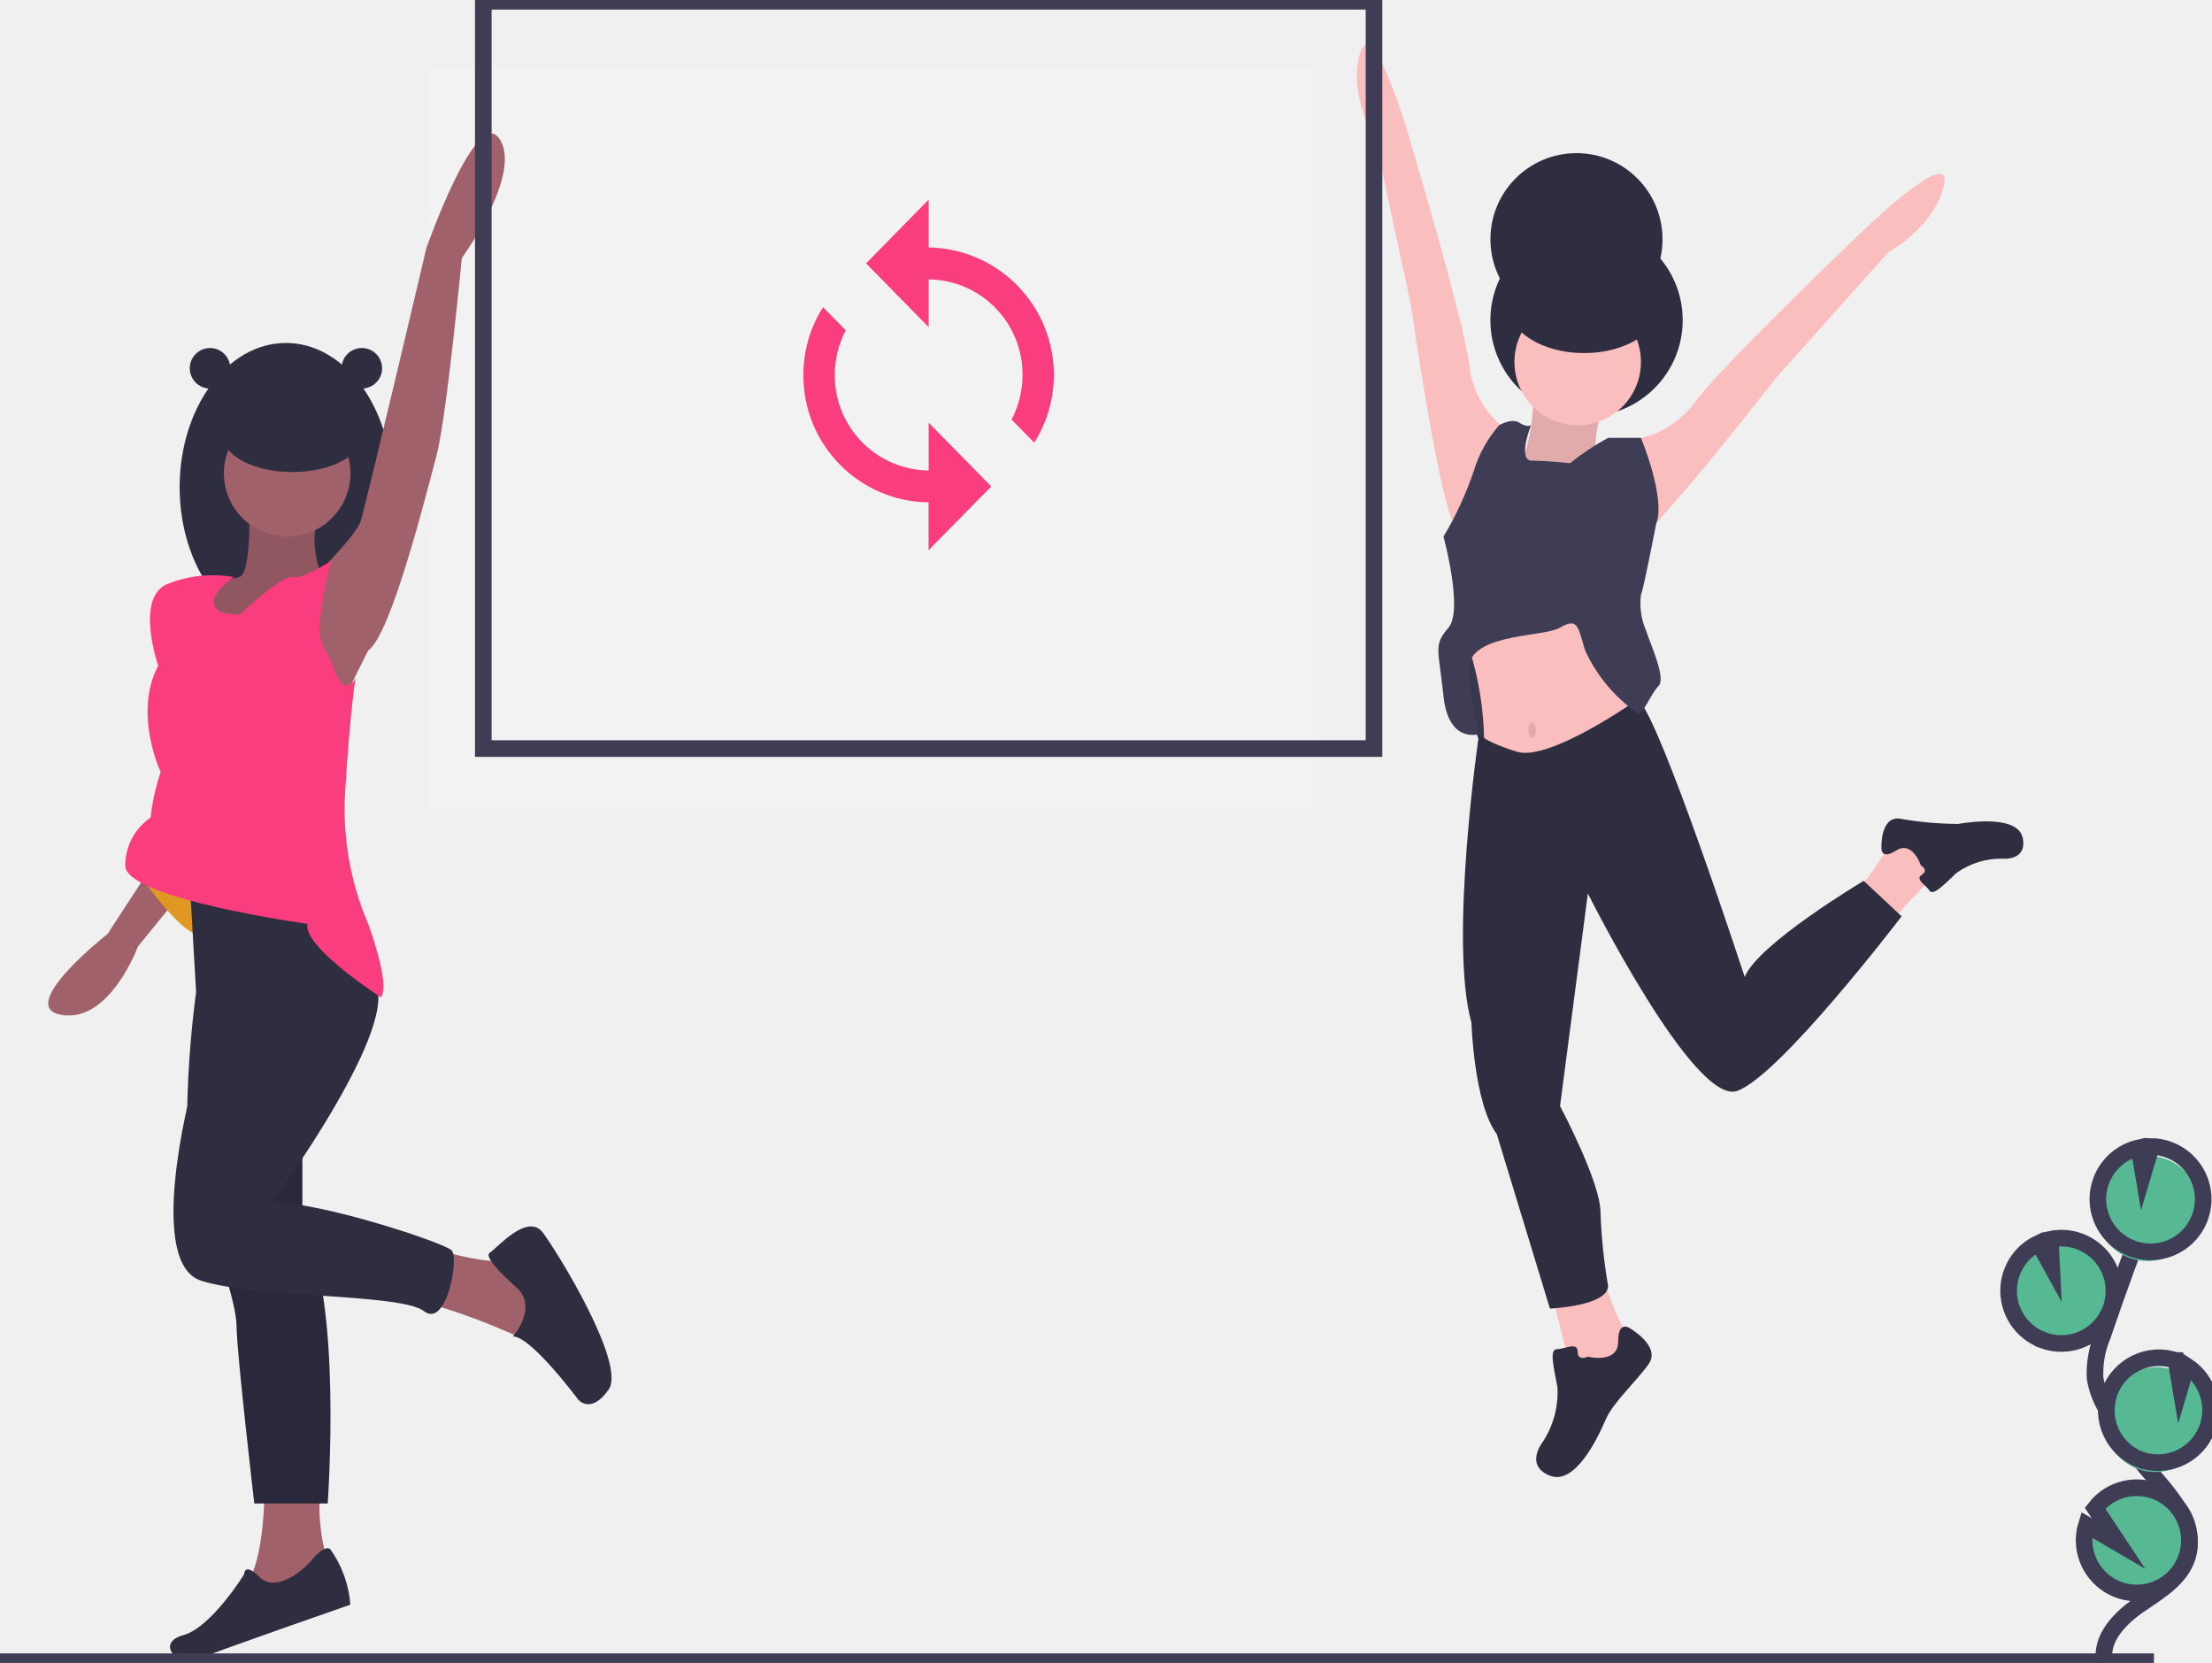
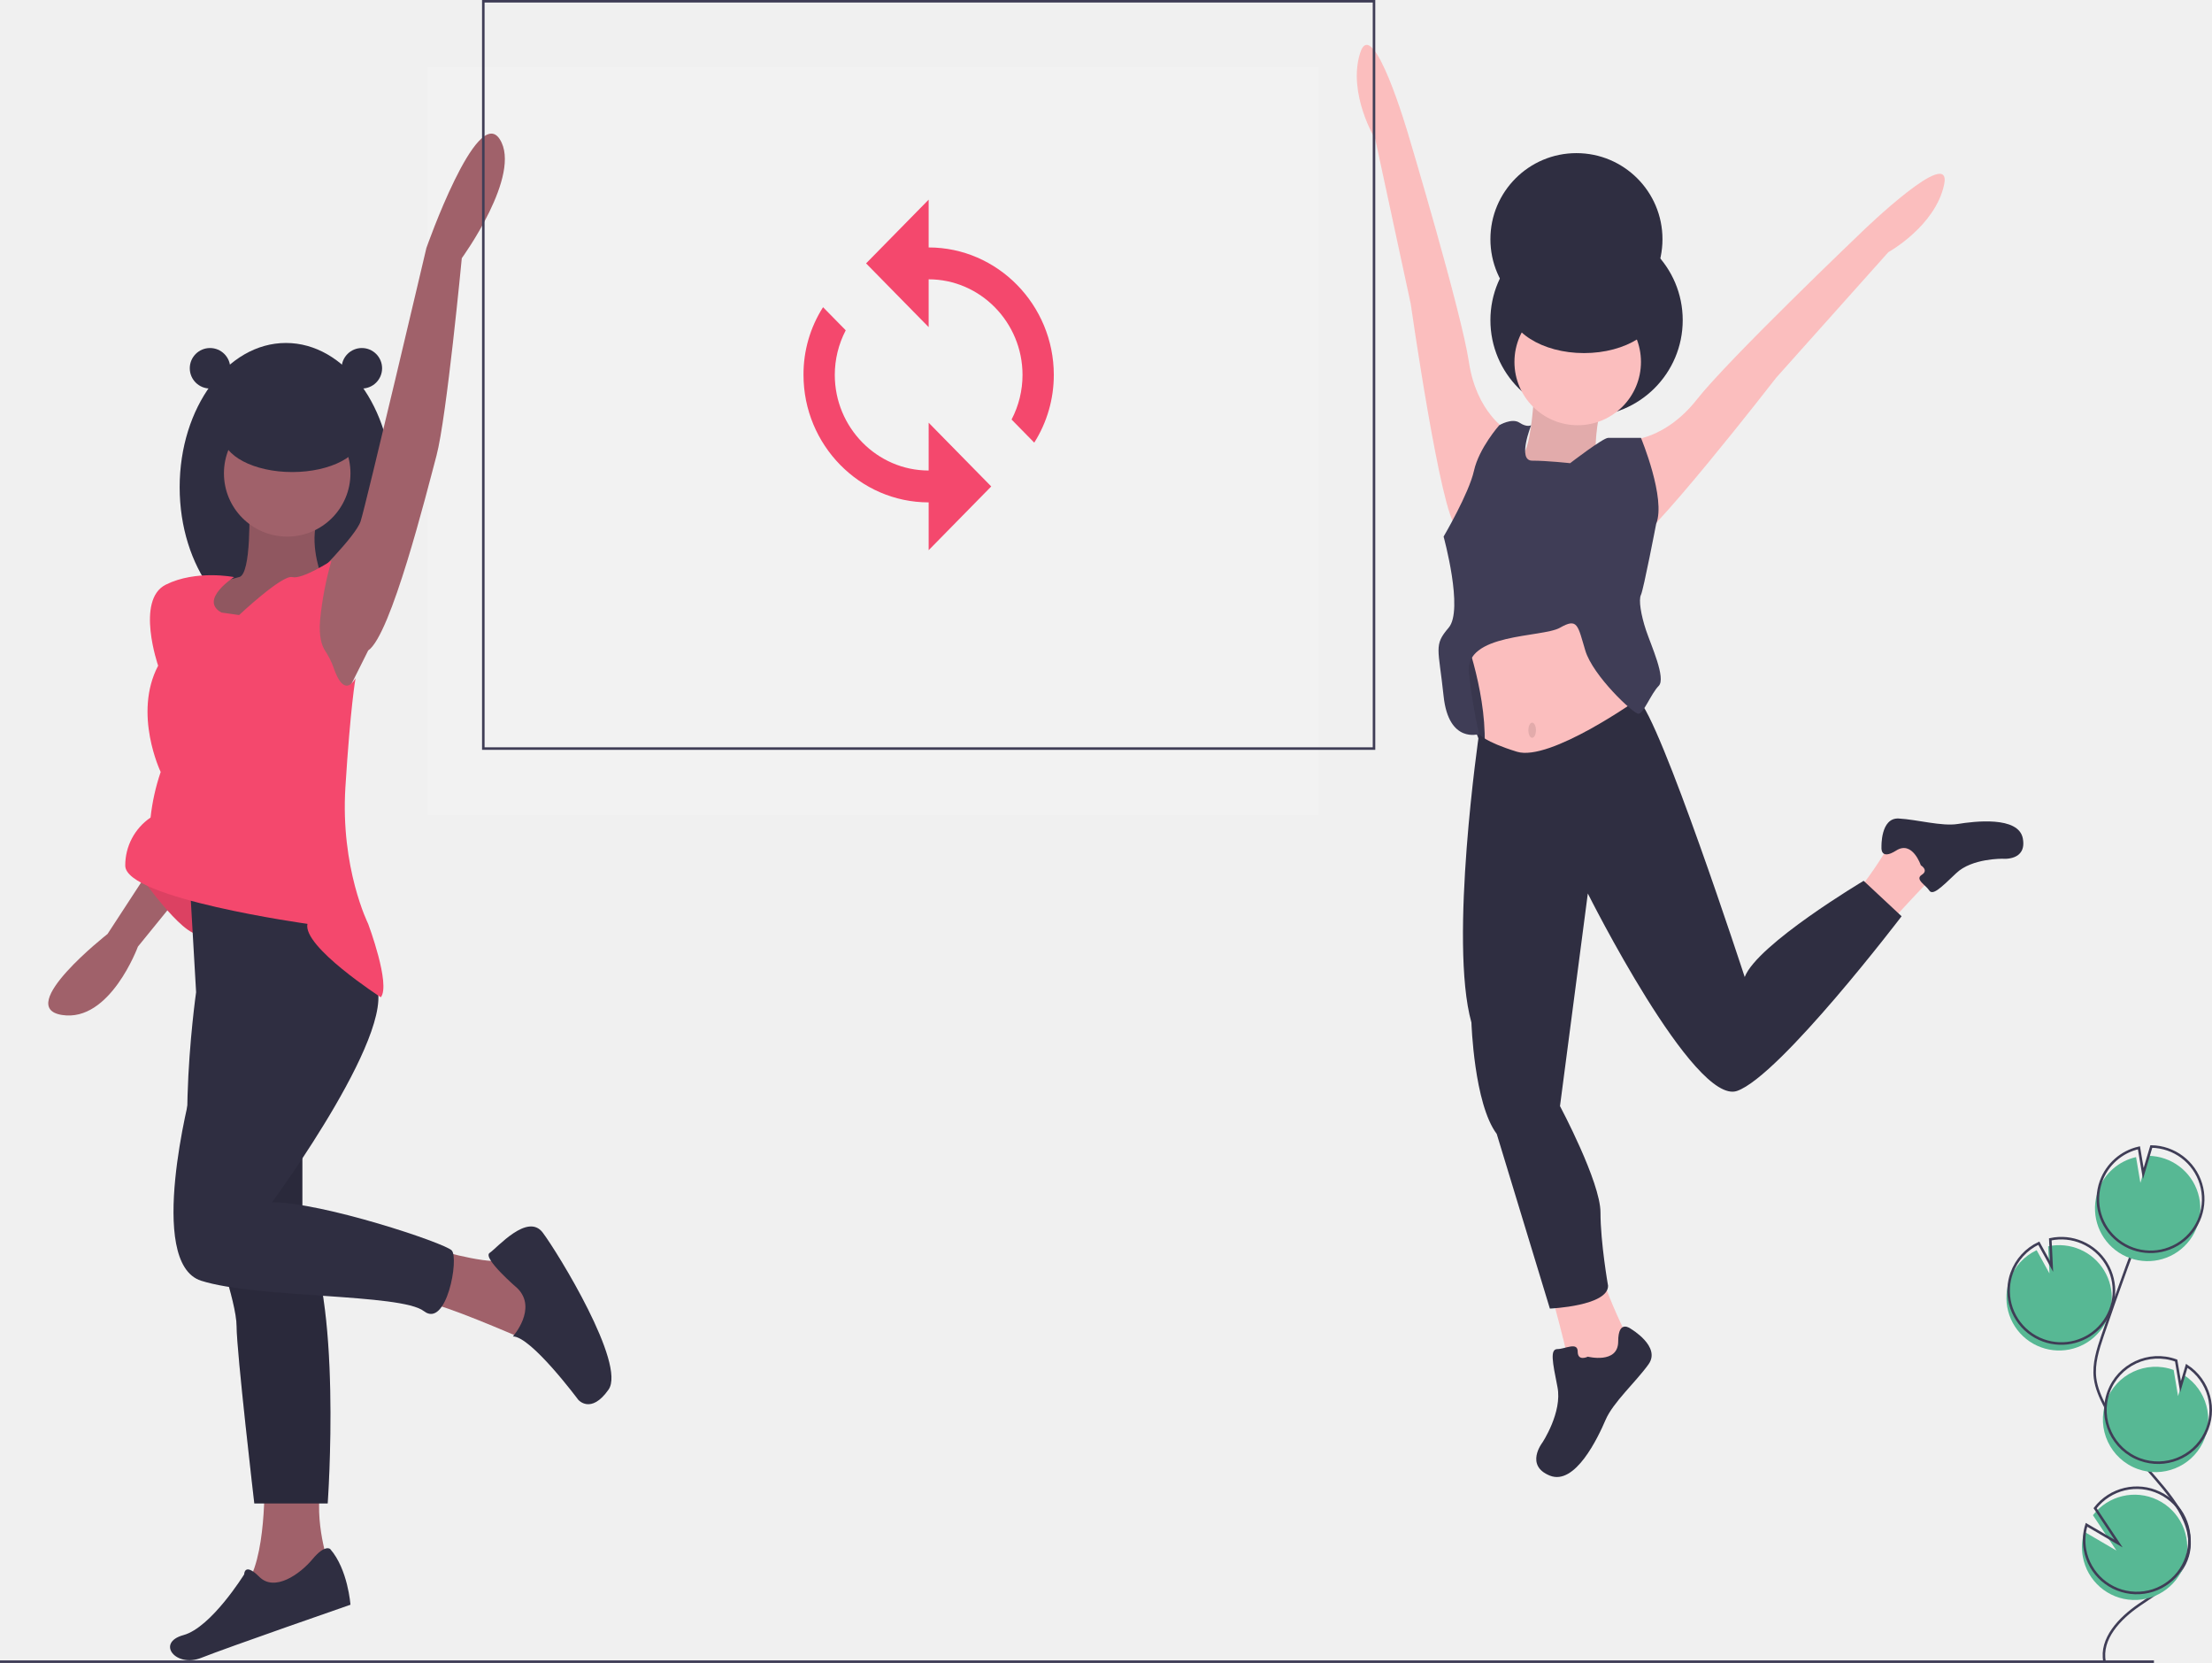
- <svg xmlns="http://www.w3.org/2000/svg" width="133.055" height="100" viewBox="0 0 133.055 100">
-   <defs>
-     <style>
-       .cls-1 {
-         fill: #fff;
-       }
- 
-       .cls-2 {
-         clip-path: url(#clip-path);
-       }
- 
-       .cls-3 {
-         fill: #f2f2f2;
-       }
- 
-       .cls-4 {
-         fill: #fbbebe;
-       }
- 
-       .cls-5 {
-         fill: #2f2e41;
-       }
- 
-       .cls-6 {
-         fill: #3f3d56;
-       }
- 
-       .cls-7 {
-         opacity: 0.1;
-       }
- 
-       .cls-8 {
-         fill: #a0616a;
-       }
- 
-       .cls-9 {
-         fill: #f9a826;
-       }
- 
-       .cls-10 {
-         fill: #fa3d7f;
-       }
- 
-       .cls-11 {
-         fill: none;
-         stroke: #3f3d56;
-         stroke-miterlimit: 10;
-       }
- 
-       .cls-12 {
-         fill: #57b894;
-       }
-     </style>
-     <clipPath id="clip-path">
-       <rect id="Rectangle_18" data-name="Rectangle 18" class="cls-1" width="133.055" height="100" transform="translate(0.473)" />
-     </clipPath>
-   </defs>
-   <g id="undraw_synchronize_ccxk_1" data-name="undraw_synchronize_ccxk 1" class="cls-2" transform="translate(-0.473)">
-     <path id="Path_99" data-name="Path 99" class="cls-3" d="M79.772,4.06H26.2V49H79.772Z" />
-     <path id="Path_100" data-name="Path 100" class="cls-4" d="M93.7,77.473s1.218,4.414,1.218,5.023,1.979.457,1.979.457l1.522-2.435A26.366,26.366,0,0,1,96.9,76.865C96.591,75.647,93.7,77.473,93.7,77.473Z" />
-     <path id="Path_101" data-name="Path 101" class="cls-5" d="M95.982,81.583s1.826.457,1.826-.913.761-.761.761-.761,1.826,1.065,1.065,2.131-2.131,2.283-2.588,3.349-1.826,3.957-3.349,3.349-.457-1.979-.457-1.979a5.419,5.419,0,0,0,.913-3.349c-.3-1.522-.457-2.283,0-2.283s1.218-.457,1.218.152S95.982,81.583,95.982,81.583Z" />
-     <path id="Path_102" data-name="Path 102" class="cls-5" d="M95.906,25.038a5.784,5.784,0,1,0-5.784-5.784A5.784,5.784,0,0,0,95.906,25.038Z" />
-     <path id="Path_103" data-name="Path 103" class="cls-5" d="M95.3,19.559a5.175,5.175,0,1,0-5.175-5.175A5.175,5.175,0,0,0,95.3,19.559Z" />
-     <path id="Path_104" data-name="Path 104" class="cls-6" d="M92.558,44.977l-3.044-.3-1.243-3.04.177-2.744h4.11Z" />
-     <path id="Path_105" data-name="Path 105" class="cls-7" d="M92.558,44.977l-3.044-.3-1.243-3.04.177-2.744h4.11Z" />
-     <path id="Path_106" data-name="Path 106" class="cls-4" d="M92.786,23.135s-.152,3.805-.761,4.262.913,2.283.913,2.283l2.435-.609L97.2,27.4l-.761-.152a7.167,7.167,0,0,1,.457-2.74C97.352,23.9,92.786,23.135,92.786,23.135Z" />
-     <path id="Path_107" data-name="Path 107" class="cls-7" d="M92.786,23.135s-.152,3.805-.761,4.262.913,2.283.913,2.283l2.435-.609L97.2,27.4l-.761-.152a7.167,7.167,0,0,1,.457-2.74C97.352,23.9,92.786,23.135,92.786,23.135Z" />
-     <path id="Path_108" data-name="Path 108" class="cls-4" d="M88.524,38.052a19.36,19.36,0,0,1,1.218,7.306c-.3,3.348,6.849.457,6.849.457l2.131-1.37s.609-4.11,0-5.023a35.21,35.21,0,0,1-1.826-4.11l-3.2-.457Z" />
-     <path id="Path_109" data-name="Path 109" class="cls-4" d="M114.117,55.524s2.6-2.869,3.03-3.145-.572-1.618-.572-1.618l-2.426.018a22.309,22.309,0,0,1-1.915,2.741C111.5,54.29,114.117,55.524,114.117,55.524Z" />
-     <path id="Path_110" data-name="Path 110" class="cls-5" d="M116.012,52.033s-.5-1.509-1.479-.889-.887-.2-.887-.2-.069-1.785,1.036-1.725a20.966,20.966,0,0,0,3.561.327c.966-.157,3.649-.491,3.905.87s-1.2,1.222-1.2,1.222a4.581,4.581,0,0,0-2.8.866c-.947.907-1.421,1.36-1.627,1.035s-.878-.661-.444-.937S116.012,52.033,116.012,52.033Z" />
-     <path id="Path_111" data-name="Path 111" class="cls-4" d="M91.112,25.875a5.689,5.689,0,0,1-2.283-4.11c-.457-3.044-3.653-13.7-3.653-13.7S83.045.761,82.284,3.2s.913,5.175.913,5.175l2.131,9.893s1.826,12.785,2.74,13.394S91.112,25.875,91.112,25.875Z" />
-     <path id="Path_112" data-name="Path 112" class="cls-4" d="M98.524,26.466a5.688,5.688,0,0,0,4.016-2.443c1.9-2.42,9.949-10.1,9.949-10.1s5.464-5.3,4.922-2.8-3.353,4.047-3.353,4.047l-6.744,7.546S99.4,32.921,98.31,33,98.524,26.466,98.524,26.466Z" />
-     <path id="Path_113" data-name="Path 113" class="cls-4" d="M95.374,25.571a3.805,3.805,0,1,0-3.805-3.805A3.805,3.805,0,0,0,95.374,25.571Z" />
-     <path id="Path_114" data-name="Path 114" class="cls-5" d="M98.993,42.049s-5.293,3.765-7.272,3.156-2.283-1.066-2.283-1.066-1.826,12.481-.457,17.352c0,0,.152,4.871,1.522,6.7l3.2,10.5s3.5-.152,3.5-1.37a31.675,31.675,0,0,1-.457-4.414c0-1.826-2.435-6.393-2.435-6.393l1.674-12.785s6.392,12.785,8.98,11.872,9.893-10.5,9.893-10.5l-2.283-2.131s-6.393,3.805-7.154,5.784C105.419,58.752,100.329,43.155,98.993,42.049Z" />
-     <path id="Path_115" data-name="Path 115" class="cls-6" d="M94.917,27.854A14.824,14.824,0,0,1,97.2,26.332h1.979s1.522,3.653.913,5.175c0,0-.761,3.957-.913,4.262a4.069,4.069,0,0,0,.3,2.131c.3.913,1.218,2.892.761,3.349s-.913,1.674-1.217,1.674a9.372,9.372,0,0,1-3.2-3.805c-.457-1.522-.457-1.979-1.522-1.37s-5.784.3-5.479,2.74a34.446,34.446,0,0,0,.609,3.653s-1.826.609-2.131-2.283-.609-3.044.3-4.11-.3-5.479-.3-5.479a20.15,20.15,0,0,0,1.826-3.957,7.444,7.444,0,0,1,1.522-2.74s.761-.457,1.218-.152.7.152.7.152-.853,2.131.06,2.131S94.917,27.854,94.917,27.854Z" />
-     <path id="Path_116" data-name="Path 116" class="cls-7" d="M92.634,44.368c.126,0,.228-.2.228-.457s-.1-.457-.228-.457-.228.2-.228.457S92.508,44.368,92.634,44.368Z" />
-     <path id="Path_117" data-name="Path 117" class="cls-5" d="M95.754,21.233c2.522,0,4.566-1.295,4.566-2.892s-2.044-2.892-4.566-2.892-4.566,1.295-4.566,2.892S93.232,21.233,95.754,21.233Z" />
-     <path id="Path_118" data-name="Path 118" class="cls-5" d="M17.672,37.976c3.531,0,6.393-3.884,6.393-8.676s-2.862-8.676-6.393-8.676-6.393,3.884-6.393,8.676S14.142,37.976,17.672,37.976Z" />
-     <path id="Path_119" data-name="Path 119" class="cls-8" d="M19.275,34.794s2.583-2.526,2.887-3.44S26.12,14.916,26.12,14.916s3.044-8.676,4.414-6.545-2.283,7.154-2.283,7.154-.913,9.589-1.522,11.872-2.74,10.807-4.11,11.72l-1.37,2.74-1.522.3-1.37-3.805.152-1.522Z" />
-     <path id="Path_120" data-name="Path 120" class="cls-8" d="M26.881,75.19s3.653,1.065,4.11.457,2.131,3.044,2.131,3.044v1.37l-1.522.3a40.316,40.316,0,0,0-5.327-1.979C25.511,78.387,26.881,75.19,26.881,75.19Z" />
-     <path id="Path_121" data-name="Path 121" class="cls-5" d="M31.6,77.473s-2.131-1.826-1.674-2.131,2.283-2.435,3.2-1.218,5.023,7.915,3.957,9.437-1.826.609-1.826.609-2.831-3.805-3.927-3.805C31.325,80.365,32.817,78.691,31.6,77.473Z" />
-     <path id="Path_122" data-name="Path 122" class="cls-8" d="M16.378,88.889s.152,5.023-1.218,6.545,1.827,1.218,1.827,1.218l3.348-2.283a11.279,11.279,0,0,1-.609-4.718Z" />
-     <path id="Path_123" data-name="Path 123" class="cls-5" d="M20.336,93.151s-.3-.3-1.066.609-2.283,1.979-3.2,1.065-.913-.152-.913-.152-1.979,3.2-3.653,3.653-.457,1.978,1.065,1.37,8.98-3.2,8.98-3.2A6.636,6.636,0,0,0,20.336,93.151Z" />
-     <path id="Path_124" data-name="Path 124" class="cls-8" d="M9.225,52.664l-2.283,3.5S1.31,60.578,4.2,61.035s4.566-4.11,4.566-4.11l1.979-2.435Z" />
-     <path id="Path_125" data-name="Path 125" class="cls-9" d="M8.464,52.055s2.587,3.805,3.805,4.11.761-2.892.761-2.892Z" />
-     <path id="Path_126" data-name="Path 126" class="cls-7" d="M8.464,52.055s2.587,3.805,3.805,4.11.761-2.892.761-2.892Z" />
-     <path id="Path_127" data-name="Path 127" class="cls-5" d="M11.812,51.75l.457,7.915s-1.674,11.72.913,14.46c0,0,1.522,4.11,1.522,5.632S15.77,90.411,15.77,90.411h4.414s.913-12.633-1.522-16.59V52.207Z" />
-     <path id="Path_128" data-name="Path 128" class="cls-7" d="M11.737,67.436c.022,2.792.356,5.536,1.445,6.689,0,0,1.522,4.11,1.522,5.632s1.065,10.654,1.065,10.654h4.414s.913-12.633-1.522-16.59V68.169" />
-     <path id="Path_129" data-name="Path 129" class="cls-5" d="M16.531,53.577,11.964,65.6s-2.74,10.35.609,11.416,12.024.761,13.394,1.826,2.131-3.2,1.674-3.653S19.879,72.3,16.835,72.3c0,0,8.067-10.959,6.088-13.394S18.2,53.425,16.531,53.577Z" />
-     <path id="Path_130" data-name="Path 130" class="cls-8" d="M15.465,30.441s.152,4.11-.609,4.262a11.7,11.7,0,0,0-1.826.609V37.6l1.218.761,3.044-1.826,1.218-1.066L19.727,34.4s-.761-2.131,0-3.5Z" />
-     <path id="Path_131" data-name="Path 131" class="cls-7" d="M15.465,30.441s.152,4.11-.609,4.262a11.7,11.7,0,0,0-1.826.609V37.6l1.218.761,3.044-1.826,1.218-1.066L19.727,34.4s-.761-2.131,0-3.5Z" />
-     <path id="Path_132" data-name="Path 132" class="cls-10" d="M14.856,36.986s2.587-2.435,3.2-2.283,2.359-.989,2.359-.989a19.638,19.638,0,0,0-.685,3.577,2.885,2.885,0,0,0,.29,1.822,4.794,4.794,0,0,1,.525,1.048c.252.736.719,1.626,1.315.632,0,0-.3,1.674-.609,6.545a17.469,17.469,0,0,0,1.37,8.219s1.37,3.653.761,4.414c0,0-4.718-3.044-4.414-4.414,0,0-10.959-1.522-10.959-3.5a3.475,3.475,0,0,1,1.522-2.892,12.788,12.788,0,0,1,.609-2.74s-1.674-3.5-.152-6.393c0,0-1.37-3.957.457-4.871a7.266,7.266,0,0,1,4.11-.457s-2.131,1.37-.761,2.131Z" />
-     <path id="Path_133" data-name="Path 133" class="cls-8" d="M17.748,32.268a3.805,3.805,0,1,0-3.805-3.805A3.805,3.805,0,0,0,17.748,32.268Z" />
-     <path id="Path_134" data-name="Path 134" class="cls-5" d="M18.053,28.387c2.312,0,4.186-.988,4.186-2.207s-1.874-2.207-4.186-2.207-4.186.988-4.186,2.207S15.741,28.387,18.053,28.387Z" />
-     <path id="Path_135" data-name="Path 135" class="cls-5" d="M13.106,23.364a1.218,1.218,0,1,0-1.218-1.218A1.218,1.218,0,0,0,13.106,23.364Z" />
-     <path id="Path_136" data-name="Path 136" class="cls-5" d="M22.238,23.364a1.218,1.218,0,1,0-1.218-1.218A1.218,1.218,0,0,0,22.238,23.364Z" />
-     <path id="Path_137" data-name="Path 137" class="cls-11" d="M.473,99.924H130.035" />
-     <path id="Path_138" data-name="Path 138" class="cls-11" d="M83.121.076H29.544V45.015H83.121Z" />
-     <path id="Path_139" data-name="Path 139" class="cls-10" d="M56.333,14.88V12.006l-3.764,3.833,3.764,3.833V16.8a5.715,5.715,0,0,1,5.646,5.749,5.79,5.79,0,0,1-.659,2.683l1.365,1.389A7.66,7.66,0,0,0,56.333,14.88Zm0,13.414a5.715,5.715,0,0,1-5.646-5.749,5.793,5.793,0,0,1,.659-2.683l-1.364-1.389A7.486,7.486,0,0,0,48.8,22.545a7.62,7.62,0,0,0,7.528,7.665v2.874L60.1,29.253,56.333,25.42Z" />
-     <path id="Path_140" data-name="Path 140" class="cls-12" d="M123.249,81.022a3.168,3.168,0,1,0,.422-6.075l.079,1.63-.771-1.4a3.167,3.167,0,0,0,.27,5.842Z" />
-     <path id="Path_141" data-name="Path 141" class="cls-11" d="M127.066,99.933c-.272-1.387.908-2.616,2.073-3.415s2.528-1.584,2.925-2.94c.572-1.949-1.131-3.734-2.456-5.273a19.088,19.088,0,0,1-2.515-3.738,5.147,5.147,0,0,1-.6-1.7,5.867,5.867,0,0,1,.452-2.548q1.4-4.117,2.988-8.166" />
-     <path id="Path_142" data-name="Path 142" class="cls-11" d="M123.379,80.6a3.168,3.168,0,1,0,.422-6.075l.08,1.63-.772-1.4a3.156,3.156,0,0,0-1.626,1.784,3.1,3.1,0,0,0-.182.857,3.168,3.168,0,0,0,2.078,3.2Z" />
-     <path id="Path_143" data-name="Path 143" class="cls-12" d="M126.679,71.591a3.163,3.163,0,0,1,2.28-2.009l.261,1.55L129.7,69.5a3.167,3.167,0,1,1-3.024,2.087Z" />
-     <path id="Path_144" data-name="Path 144" class="cls-11" d="M126.853,71.031a3.163,3.163,0,0,1,2.28-2.009l.261,1.55.483-1.628a3.168,3.168,0,1,1-3.024,2.087Z" />
-     <path id="Path_145" data-name="Path 145" class="cls-12" d="M129.052,88.336a3.168,3.168,0,0,0,2.8-5.635l-.372,1.251-.263-1.568-.009,0a3.168,3.168,0,0,0-2.16,5.955Z" />
-     <path id="Path_146" data-name="Path 146" class="cls-11" d="M129.2,87.769a3.167,3.167,0,0,0,2.8-5.635l-.371,1.251-.264-1.568-.008,0a3.168,3.168,0,0,0-2.16,5.955Z" />
-     <path id="Path_147" data-name="Path 147" class="cls-12" d="M125.754,93.6a3.167,3.167,0,1,0,.611-2.48l1.411,2.124-1.928-1.128a3.135,3.135,0,0,0-.094,1.484Z" />
-     <path id="Path_148" data-name="Path 148" class="cls-11" d="M125.885,93.177a3.165,3.165,0,1,0,.61-2.48l1.412,2.124-1.929-1.128A3.147,3.147,0,0,0,125.885,93.177Z" />
-   </g>
+ <svg xmlns="http://www.w3.org/2000/svg" id="a8799fd1-c1d8-478d-a00b-541cf9441083" data-name="Layer 1" width="874.169" height="657" viewBox="0 0 874.169 657">
+   <rect x="169" y="26.672" width="352" height="295.248" fill="#f2f2f2" />
+   <path d="M775.665,630.472s8,29,8,33,13,3,13,3l10-16s-8-16-10-24S775.665,630.472,775.665,630.472Z" transform="translate(-163.1654 -121.4717)" fill="#fbbebe" />
+   <path d="M790.665,657.472s12,3,12-6,5-5,5-5,12,7,7,14-14,15-17,22-12,26-22,22-3-13-3-13,8-12,6-22-3-15,0-15,8-3,8,1S790.665,657.472,790.665,657.472Z" transform="translate(-163.1654 -121.4717)" fill="#2f2e41" />
+   <circle cx="627" cy="126.5" r="38" fill="#2f2e41" />
+   <circle cx="623" cy="94.5" r="34" fill="#2f2e41" />
+   <polygon points="605 295.5 585 293.5 576.835 273.528 578 255.5 605 255.5 605 295.5" fill="#3f3d56" />
+   <polygon points="605 295.5 585 293.5 576.835 273.528 578 255.5 605 255.5 605 295.5" opacity="0.1" />
+   <path d="M769.665,273.472s-1,25-5,28,6,15,6,15l16-4,12-11-5-1s0-14,3-18S769.665,273.472,769.665,273.472Z" transform="translate(-163.1654 -121.4717)" fill="#fbbebe" />
+   <path d="M769.665,273.472s-1,25-5,28,6,15,6,15l16-4,12-11-5-1s0-14,3-18S769.665,273.472,769.665,273.472Z" transform="translate(-163.1654 -121.4717)" opacity="0.1" />
+   <path d="M741.665,371.472s10,26,8,48,45,3,45,3l14-9s4-27,0-33-12-27-12-27l-21-3Z" transform="translate(-163.1654 -121.4717)" fill="#fbbebe" />
+   <path d="M909.807,486.263s17.053-18.849,19.905-20.662-3.753-10.629-3.753-10.629l-15.941.121s-7.783,12.956-12.581,18.008S909.807,486.263,909.807,486.263Z" transform="translate(-163.1654 -121.4717)" fill="#fbbebe" />
+   <path d="M922.261,463.329s-3.3-9.916-9.717-5.837-5.831-1.299-5.831-1.299-.448-11.729,6.81-11.337,17.041,3.184,23.392,2.15,23.978-3.228,25.659,5.716-7.91,8.031-7.91,8.031-12.183-.265-18.407,5.693-9.336,8.938-10.696,6.799-5.765-4.345-2.913-6.158S922.261,463.329,922.261,463.329Z" transform="translate(-163.1654 -121.4717)" fill="#2f2e41" />
+   <path d="M758.665,291.472s-12-7-15-27-24-90-24-90-14-48-19-32,6,34,6,34l14,65s12,84,18,88S758.665,291.472,758.665,291.472Z" transform="translate(-163.1654 -121.4717)" fill="#fbbebe" />
+   <path d="M807.361,295.356s13.892-.151,26.388-16.052,65.361-66.363,65.361-66.363,35.902-34.8,32.337-18.42-22.026,26.587-22.026,26.587L865.113,270.684s-51.963,67.081-59.156,67.591S807.361,295.356,807.361,295.356Z" transform="translate(-163.1654 -121.4717)" fill="#fbbebe" />
+   <circle cx="623.5" cy="143" r="25" fill="#fbbebe" />
+   <path d="M810.443,397.736s-34.778,24.736-47.778,20.736-15-7-15-7-12,82-3,114c0,0,1,32,10,44l21,69s23-1,23-9c0,0-3-17-3-29s-16-42-16-42l11-84s42,84,59,78,65-69,65-69l-15-14s-42,25-47,38C852.665,507.472,819.221,404.999,810.443,397.736Z" transform="translate(-163.1654 -121.4717)" fill="#2f2e41" />
+   <path d="M783.665,304.472s13-10,15-10h13s10,24,6,34c0,0-5,26-6,28s0,8,2,14,8,19,5,22-6,11-8,11-18-15-21-25-3-13-10-9-38,2-36,18a226.277,226.277,0,0,0,4,24s-12,4-14-15-4-20,2-27-2-36-2-36,10-17,12-26,10-18,10-18,5-3,8-1,4.605,1,4.605,1-5.605,14,.395,14S783.665,304.472,783.665,304.472Z" transform="translate(-163.1654 -121.4717)" fill="#3f3d56" />
+   <ellipse cx="605.5" cy="288.5" rx="1.5" ry="3" opacity="0.1" />
+   <ellipse cx="626" cy="120.5" rx="30" ry="19" fill="#2f2e41" />
+   <ellipse cx="113" cy="192.5" rx="42" ry="57" fill="#2f2e41" />
+   <path d="M286.696,350.07s16.969-16.598,18.969-22.598,26-108,26-108,20-57,29-43-15,47-15,47-6,63-10,78-18,71-27,77l-9,18-10,2-9-25,1-10Z" transform="translate(-163.1654 -121.4717)" fill="#a0616a" />
+   <path d="M336.665,615.472s24,7,27,3,14,20,14,20v9l-10,2s-30-13-35-13S336.665,615.472,336.665,615.472Z" transform="translate(-163.1654 -121.4717)" fill="#a0616a" />
+   <path d="M367.665,630.472s-14-12-11-14,15-16,21-8,33,52,26,62-12,4-12,4-18.598-25-25.799-25C365.866,649.472,375.665,638.472,367.665,630.472Z" transform="translate(-163.1654 -121.4717)" fill="#2f2e41" />
+   <path d="M267.665,705.472s1,33-8,43,12,8,12,8l22-15s-6-16-4-31Z" transform="translate(-163.1654 -121.4717)" fill="#a0616a" />
+   <path d="M293.665,733.472s-2-2-7,4-15,13-21,7-6-1-6-1-13,21-24,24-3,13,7,9,59-21,59-21S300.665,741.472,293.665,733.472Z" transform="translate(-163.1654 -121.4717)" fill="#2f2e41" />
+   <path d="M220.665,467.472l-15,23s-37,29-18,32,30-27,30-27l13-16Z" transform="translate(-163.1654 -121.4717)" fill="#a0616a" />
+   <path d="M215.665,463.472s17,25,25,27,5-19,5-19Z" transform="translate(-163.1654 -121.4717)" fill="#f4486d" />
+   <path d="M215.665,463.472s17,25,25,27,5-19,5-19Z" transform="translate(-163.1654 -121.4717)" opacity="0.1" />
+   <path d="M237.665,461.472l3,52s-11,77,6,95c0,0,10,27,10,37s7,70,7,70h29s6-83-10-109v-142Z" transform="translate(-163.1654 -121.4717)" fill="#2f2e41" />
+   <path d="M237.173,564.523c.142,18.341,2.337,36.372,9.493,43.949,0,0,10,27,10,37s7,70,7,70h29s6-83-10-109V569.342" transform="translate(-163.1654 -121.4717)" opacity="0.1" />
+   <path d="M268.665,473.472l-30,79s-18,68,4,75,79,5,88,12,14-21,11-24-51-19-71-19c0,0,53-72,40-88S279.665,472.472,268.665,473.472Z" transform="translate(-163.1654 -121.4717)" fill="#2f2e41" />
+   <path d="M261.665,321.472s1,27-4,28a76.88,76.88,0,0,0-12,4v15l8,5,20-12,8-7,8-7s-5-14,0-23Z" transform="translate(-163.1654 -121.4717)" fill="#a0616a" />
+   <path d="M261.665,321.472s1,27-4,28a76.88,76.88,0,0,0-12,4v15l8,5,20-12,8-7,8-7s-5-14,0-23Z" transform="translate(-163.1654 -121.4717)" opacity="0.1" />
+   <path d="M257.665,364.472s17-16,21-15,15.5-6.5,15.5-6.5a128.935,128.935,0,0,0-4.5,23.5c-.542,6.5.677,10.066,1.908,11.969a31.528,31.528,0,0,1,3.451,6.882c1.655,4.838,4.721,10.681,8.641,4.149,0,0-2,11-4,43s9,54,9,54,9,24,5,29c0,0-31-20-29-29,0,0-72-10-72-23a22.828,22.828,0,0,1,10-19,84.025,84.025,0,0,1,4-18s-11-23-1-42c0,0-9-26,3-32s27-3,27-3-14,9-5,14Z" transform="translate(-163.1654 -121.4717)" fill="#f4486d" />
+   <circle cx="113.5" cy="187" r="25" fill="#a0616a" />
+   <ellipse cx="115.5" cy="172" rx="27.5" ry="14.5" fill="#2f2e41" />
+   <circle cx="83" cy="145.5" r="8" fill="#2f2e41" />
+   <circle cx="143" cy="145.5" r="8" fill="#2f2e41" />
+   <line y1="656.5" x2="851.223" y2="656.5" fill="none" stroke="#3f3d56" stroke-miterlimit="10" />
+   <rect x="191" y="0.5" width="352" height="295.248" fill="none" stroke="#3f3d56" stroke-miterlimit="10" />
+   <path d="M530.165,219.235V200.351l-24.73,25.18,24.73,25.18V231.825c20.401,0,37.095,16.996,37.095,37.77a38.034,38.034,0,0,1-4.329,17.625l8.966,9.129a49.996,49.996,0,0,0,7.728-26.754C579.626,241.898,557.368,219.235,530.165,219.235Zm0,88.131c-20.403,0-37.095-16.998-37.095-37.771a38.066,38.066,0,0,1,4.327-17.627l-8.964-9.127a49.182,49.182,0,0,0-7.728,26.754c0,27.698,22.258,50.36,49.461,50.36v18.885l24.73-25.179-24.73-25.181Z" transform="translate(-163.1654 -121.4717)" fill="#f4486d" />
+   <path d="M969.806,653.785a20.813,20.813,0,1,0,2.772-39.915l.521,10.712-5.068-9.18A20.734,20.734,0,0,0,957.347,627.124a20.409,20.409,0,0,0-1.197,5.63A20.809,20.809,0,0,0,969.806,653.785Z" transform="translate(-163.1654 -121.4717)" fill="#57b894" />
+   <path d="M994.884,778.028c-1.789-9.11,5.963-17.187,13.621-22.437s16.605-10.408,19.218-19.317c3.755-12.804-7.43-24.53-16.136-34.642a125.3,125.3,0,0,1-16.524-24.557c-1.811-3.533-3.476-7.225-3.952-11.166-.686-5.675,1.137-11.323,2.974-16.737q9.179-27.052,19.628-53.65" transform="translate(-163.1654 -121.4717)" fill="none" stroke="#3f3d56" stroke-miterlimit="10" />
+   <path d="M970.663,651.027a20.813,20.813,0,1,0,2.772-39.915l.521,10.712-5.068-9.18A20.734,20.734,0,0,0,958.204,624.366a20.409,20.409,0,0,0-1.197,5.63A20.809,20.809,0,0,0,970.663,651.027Z" transform="translate(-163.1654 -121.4717)" fill="none" stroke="#3f3d56" stroke-miterlimit="10" />
+   <path d="M992.34,591.823a20.788,20.788,0,0,1,14.98-13.198l1.714,10.184,3.177-10.696a20.81,20.81,0,1,1-19.871,13.71Z" transform="translate(-163.1654 -121.4717)" fill="#57b894" />
+   <path d="M993.483,588.146a20.788,20.788,0,0,1,14.98-13.198l1.714,10.184,3.177-10.696a20.81,20.81,0,1,1-19.871,13.71Z" transform="translate(-163.1654 -121.4717)" fill="none" stroke="#3f3d56" stroke-miterlimit="10" />
+   <path d="M1007.933,701.84a20.81,20.81,0,0,0,18.419-37.023l-2.441,8.219-1.731-10.304a.363.363,0,0,0-.053-.02,20.811,20.811,0,1,0-14.194,39.127Z" transform="translate(-163.1654 -121.4717)" fill="#57b894" />
+   <path d="M1008.924,698.115a20.81,20.81,0,0,0,18.419-37.023l-2.441,8.219-1.731-10.304a.363.363,0,0,0-.053-.02,20.811,20.811,0,1,0-14.194,39.127Z" transform="translate(-163.1654 -121.4717)" fill="none" stroke="#3f3d56" stroke-miterlimit="10" />
+   <path d="M986.266,736.402a20.801,20.801,0,1,0,4.011-16.297l9.273,13.957-12.67-7.408A20.616,20.616,0,0,0,986.266,736.402Z" transform="translate(-163.1654 -121.4717)" fill="#57b894" />
+   <path d="M987.124,733.644a20.801,20.801,0,1,0,4.011-16.297l9.273,13.957-12.67-7.408A20.616,20.616,0,0,0,987.124,733.644Z" transform="translate(-163.1654 -121.4717)" fill="none" stroke="#3f3d56" stroke-miterlimit="10" />
</svg>
